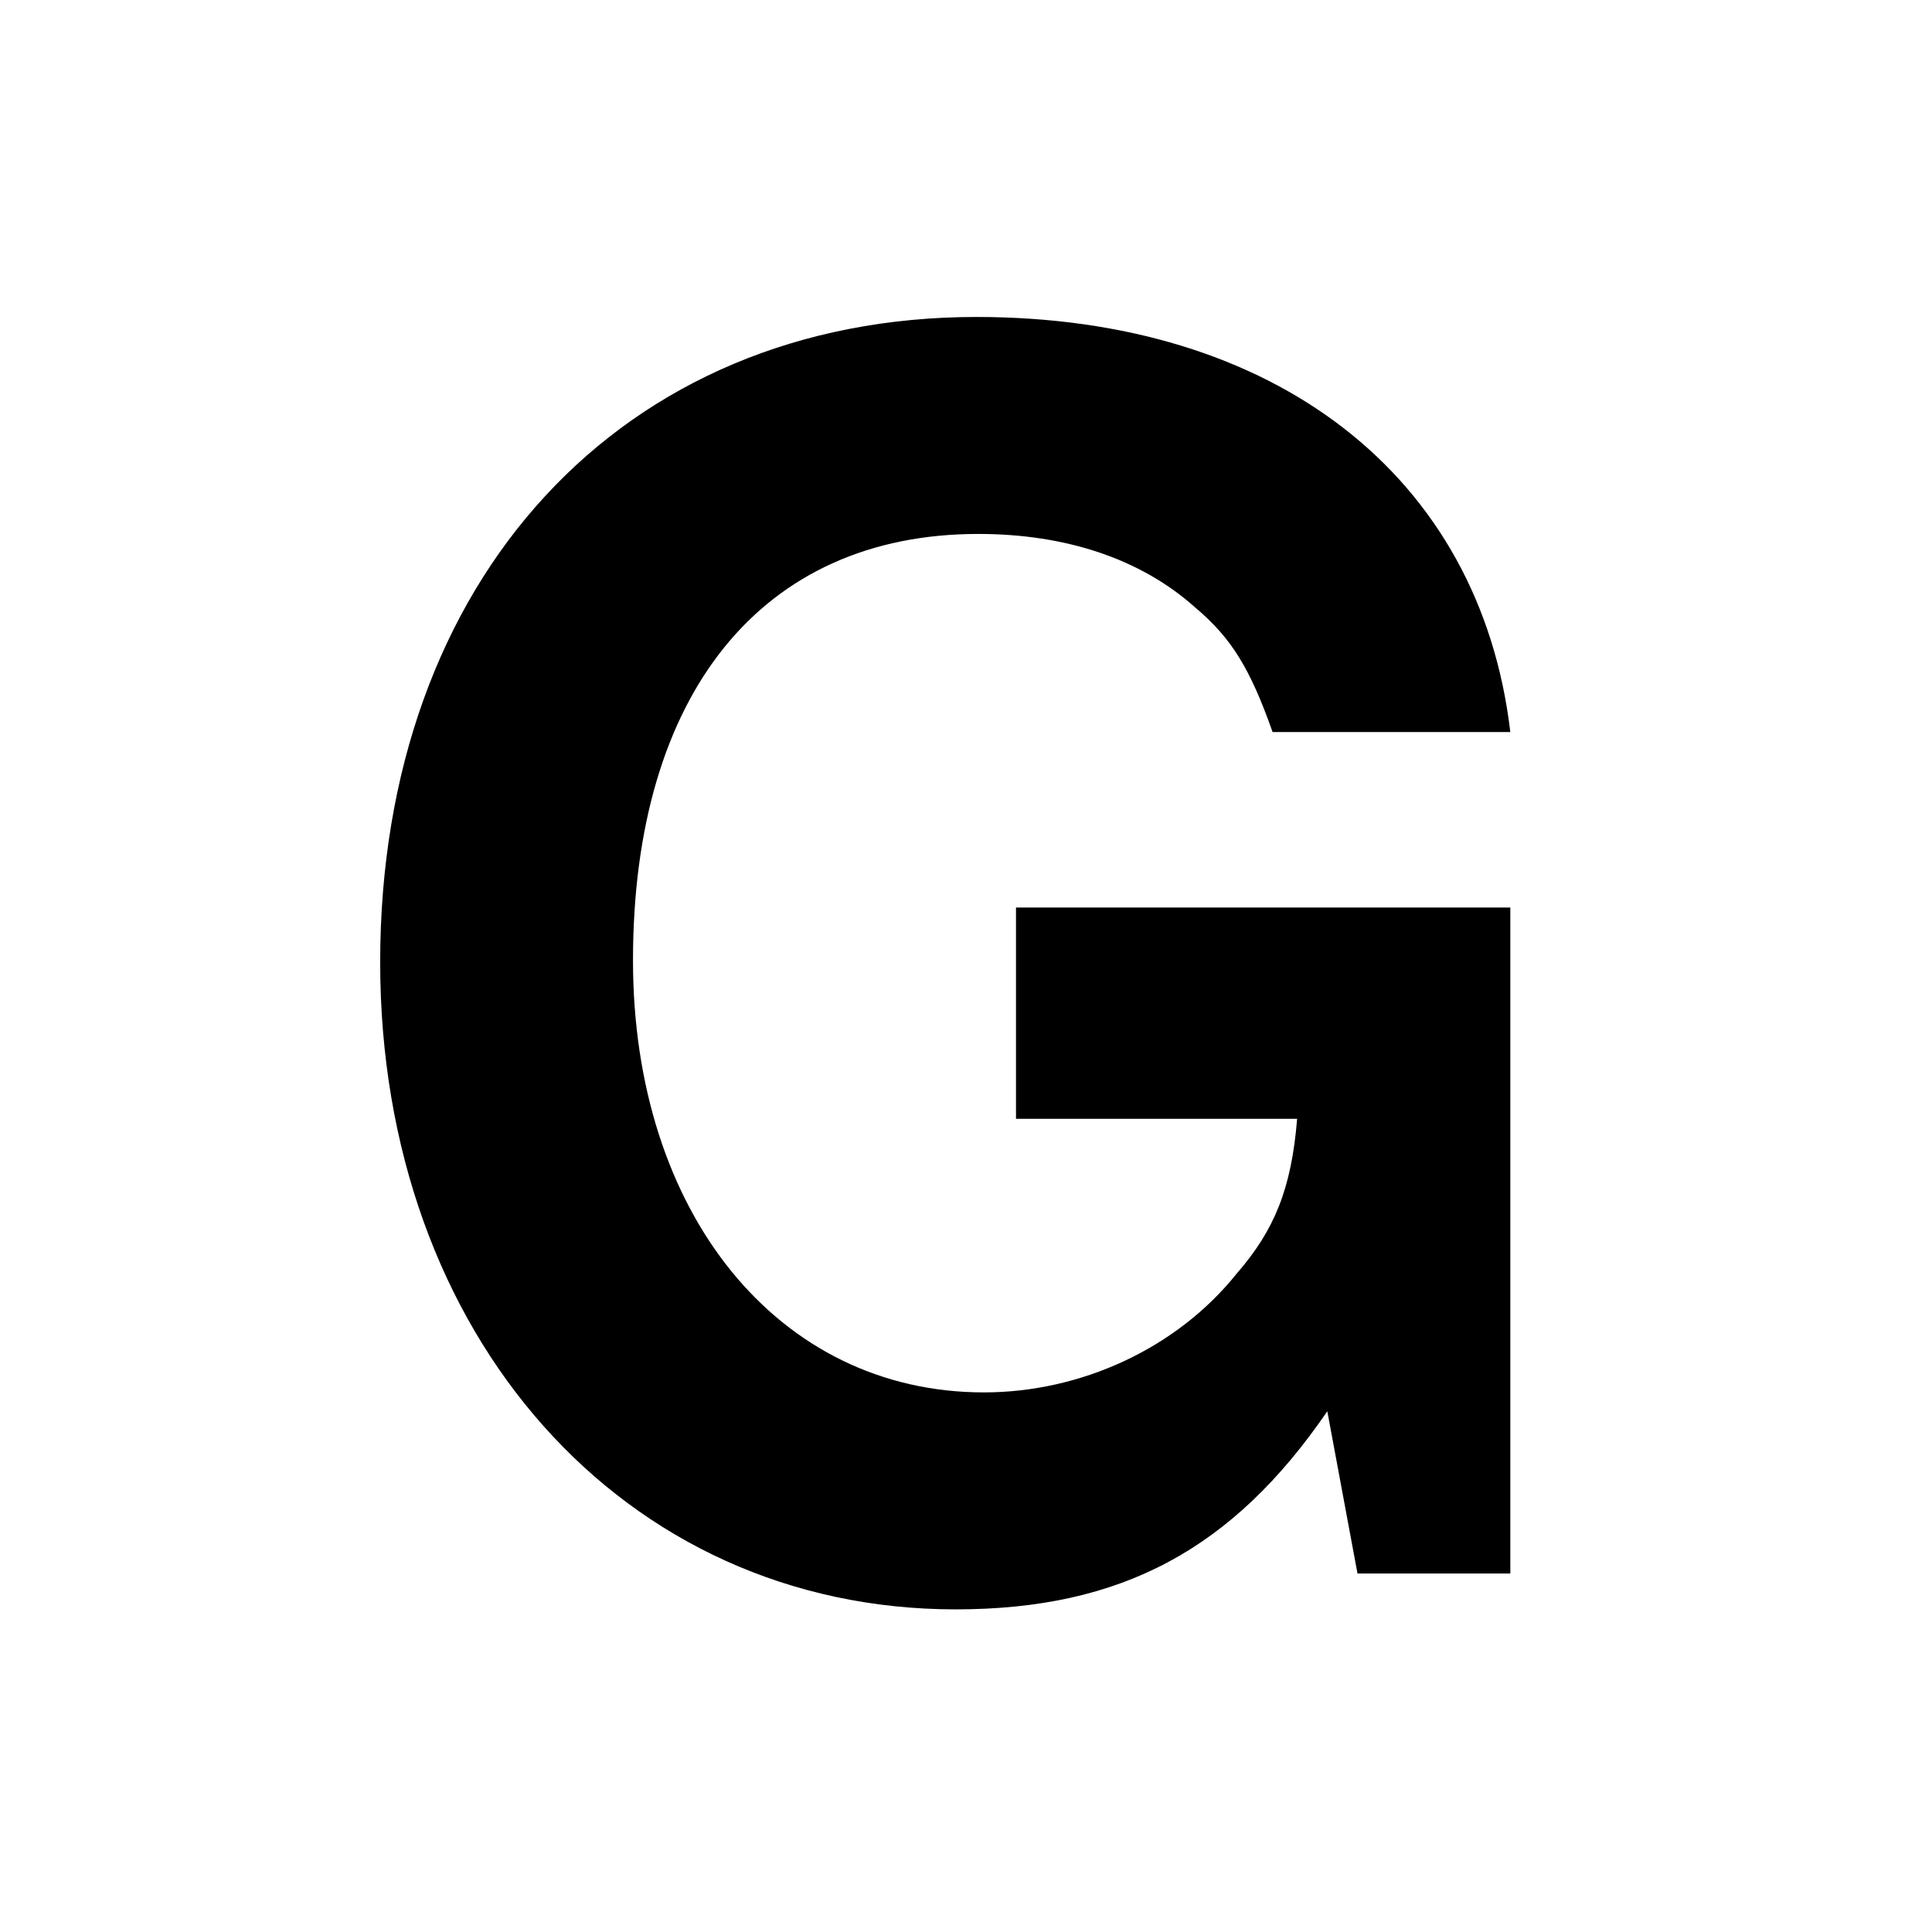
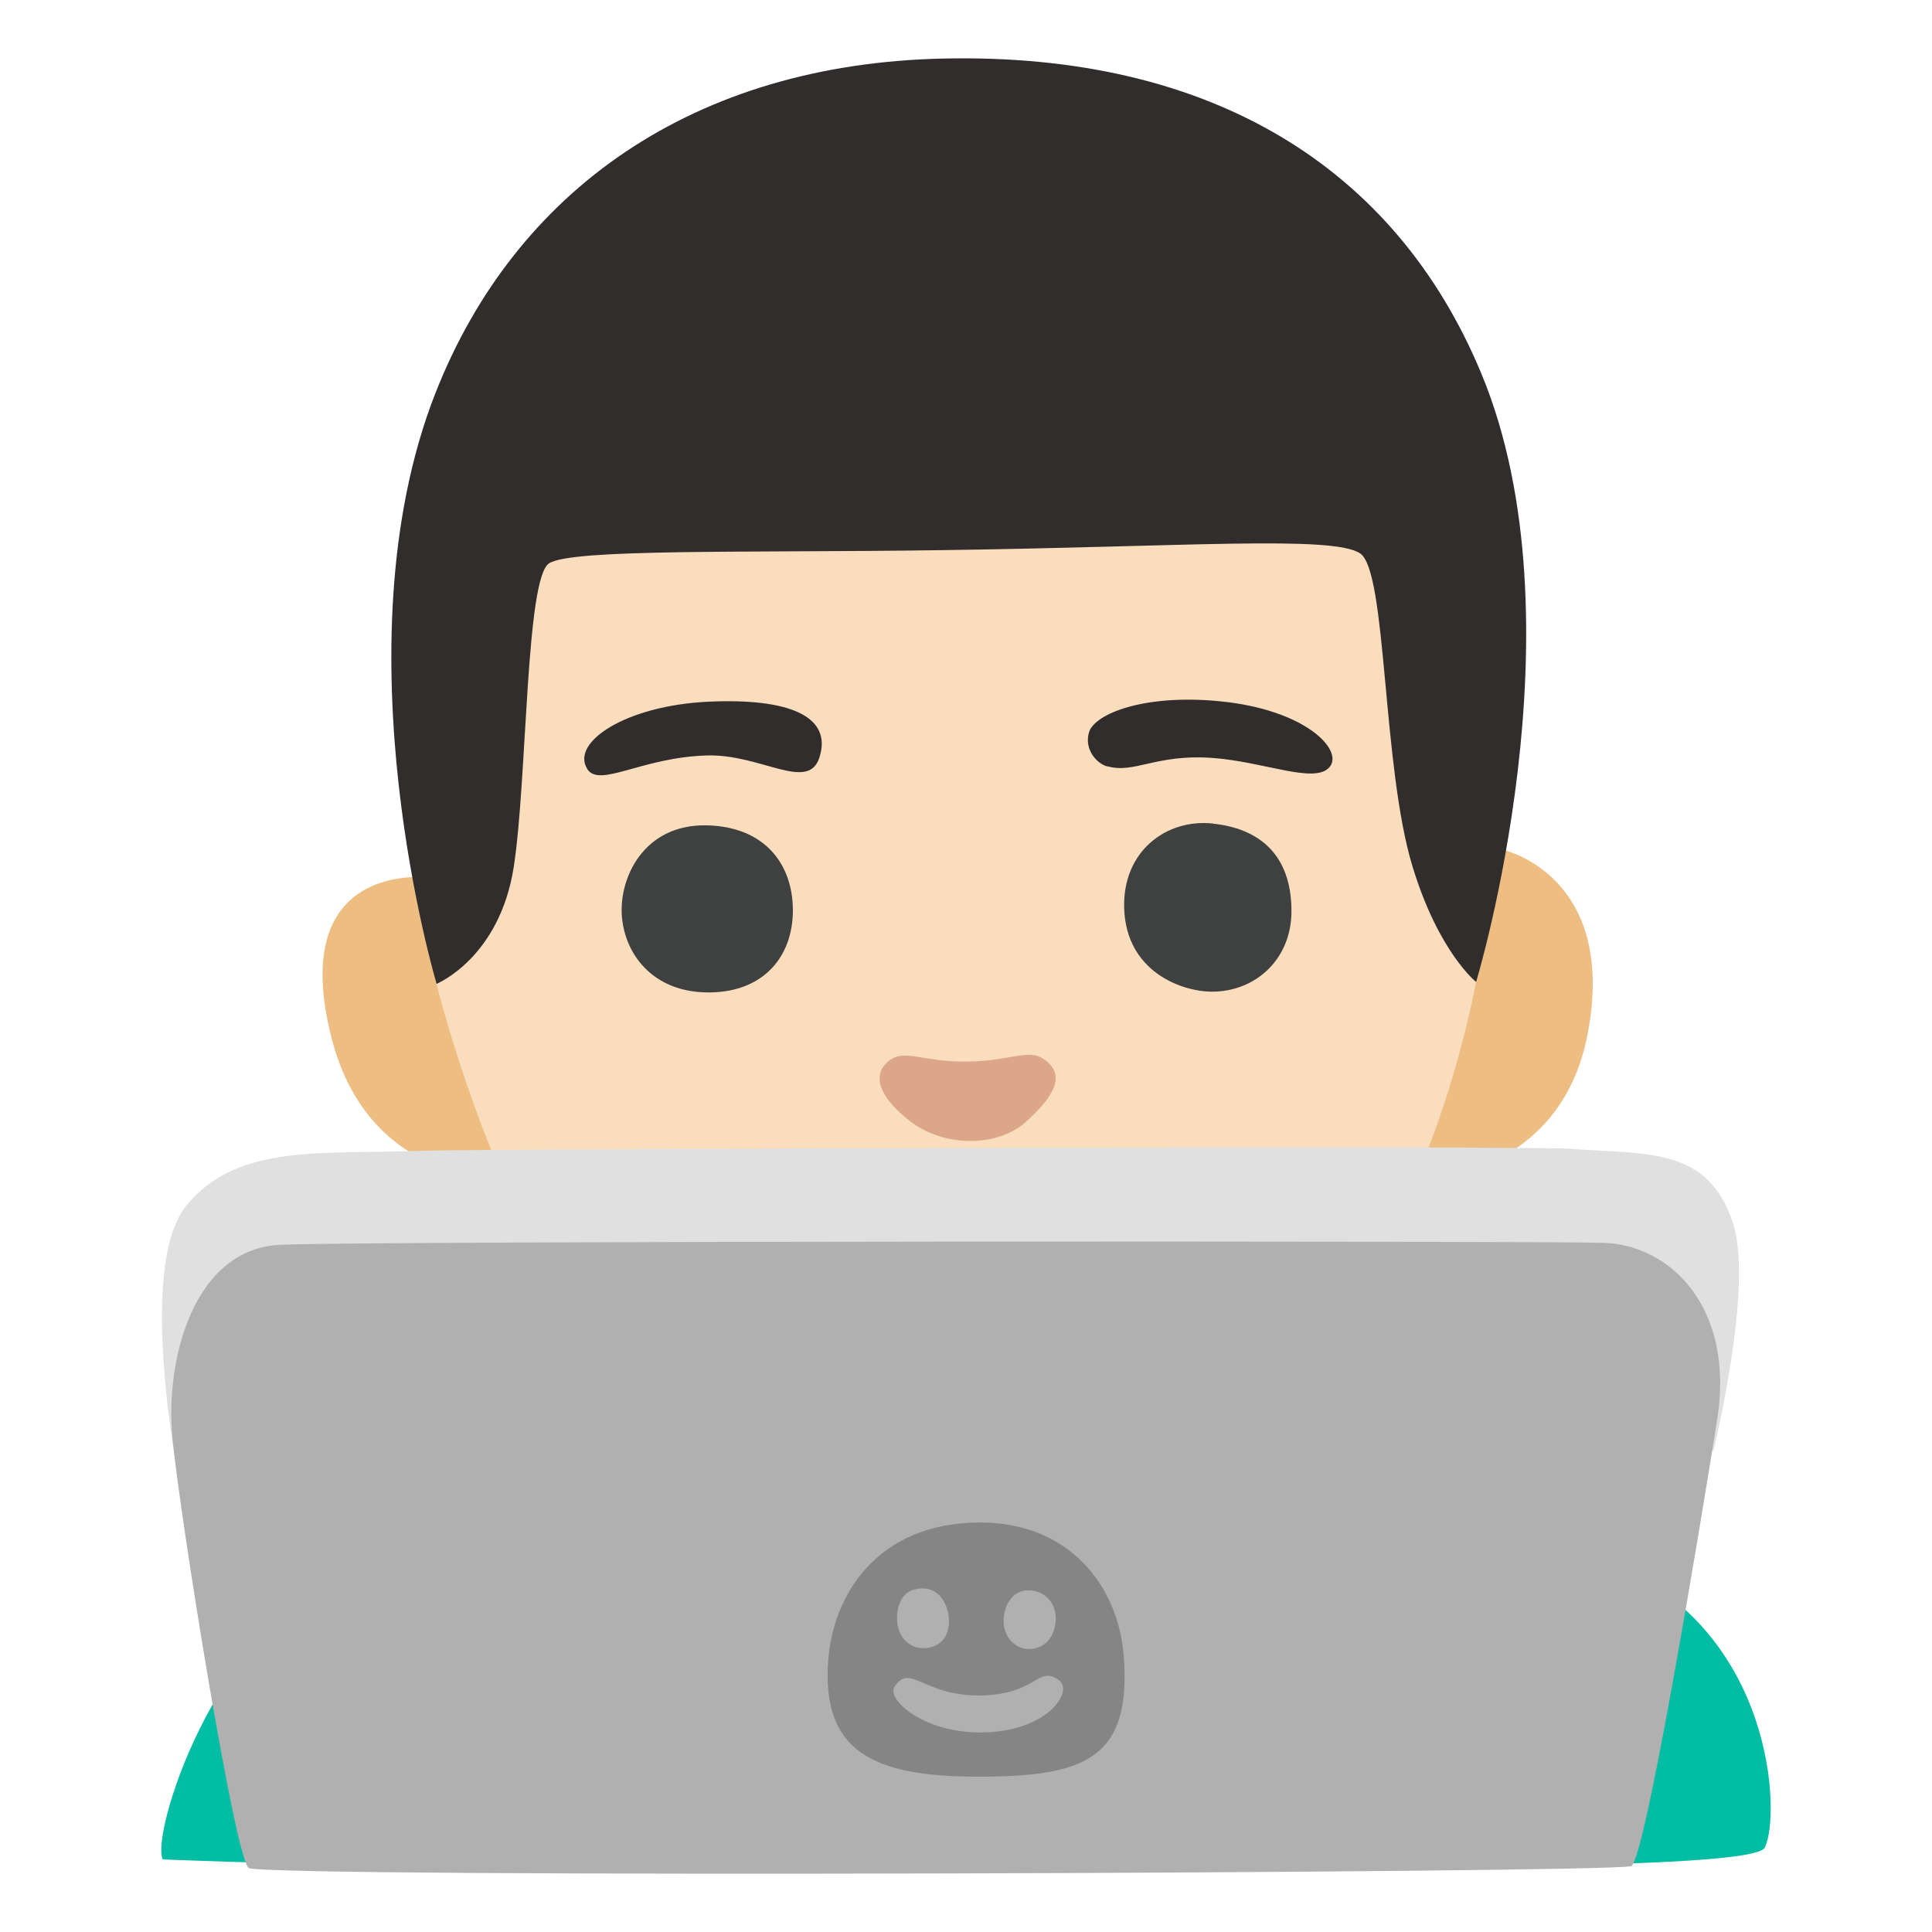
- <svg xmlns="http://www.w3.org/2000/svg" viewBox="0 0 16 16">
-   <text x="8" y="13" font-family="-apple-system, Helvetica, Arial, sans-serif" font-size="14" font-weight="700" text-anchor="middle">G</text>
+ <svg xmlns="http://www.w3.org/2000/svg" version="1.1" id="a" x="0px" y="0px" viewBox="0 0 128 128" style="enable-background:new 0 0 128 128;" xml:space="preserve">
+   <g>
+     <path style="fill:#EDBD82;" d="M93.73,78.2c0,0,9.62,0.1,11.47-9.77c1.95-10.4-5.54-12.1-5.54-12.1L93.73,78.2z" />
+     <path style="fill:#EDBD82;" d="M28.48,58.14c0,0-9.54-1.27-6.52,10.61c2.62,10.32,12.46,9.44,12.46,9.44L28.48,58.14L28.48,58.14   L28.48,58.14z" />
+   </g>
+   <path style="fill:#312D2D;" d="M61.52,76.92L28.96,65.3c0,0-6.75-22.37-0.11-39.26C34.13,12.61,45.94,4.25,62.46,3.88  C80.12,3.48,92.42,11,98.13,24.72c6.9,16.56-0.33,40.32-0.33,40.32S61.52,76.92,61.52,76.92z" />
+   <path style="fill:#F9DDBD;" d="M36.38,37.32c-1.56,0.99-1.45,14.35-2.34,20.1c-0.94,6.07-5.13,7.77-5.13,7.77s2.24,8.88,5.76,15.65  c4.83,9.29,14.51,18.8,29.41,18.81c12.4,0,19.55-6.59,24.28-12.29c7.03-8.47,9.43-22.31,9.43-22.31s-2.47-1.95-4.2-7.62  c-2.03-6.62-1.69-19.54-3.47-20.76s-11.57-0.44-27.82-0.22C49.41,36.63,37.93,36.34,36.38,37.32L36.38,37.32L36.38,37.32z" />
+   <path style="fill:#DBA689;" d="M64.11,70.33c-3.13,0.06-4.3-1-5.41,0.13c-1.01,1.03-0.11,2.5,1.58,3.81  c2.29,1.78,5.84,1.72,7.67,0.07c1.82-1.63,2.61-3,1.43-4S67.3,70.28,64.11,70.33L64.11,70.33L64.11,70.33z" />
+   <path style="fill:#312D2D;" d="M38.89,50.93c0.81,1.31,3.57-0.75,7.95-0.88c3.58-0.1,6.71,2.45,7.45,0.13  c0.88-2.75-2.06-3.94-7.38-3.69c-5.44,0.26-9.1,2.68-8.01,4.44C38.9,50.93,38.89,50.93,38.89,50.93z" />
+   <path style="fill:#312D2D;" d="M73.37,50.77c1.81,0.5,3.19-0.81,6.88-0.56c3.45,0.23,6.82,1.75,7.82,0.63s-1.57-3.83-7.26-4.38  c-5.13-0.5-8.26,0.88-8.64,2s0.44,2.11,1.19,2.32L73.37,50.77L73.37,50.77z" />
+   <path style="fill:#3F4040;" d="M46.78,54.68c-4.19-0.06-5.82,3.57-5.57,6.13s2.19,5.01,5.88,4.94c3.51-0.06,5.44-2.38,5.44-5.44  s-1.88-5.57-5.76-5.63C46.77,54.68,46.78,54.68,46.78,54.68z" />
+   <path style="fill:#3F4040;" d="M80.36,54.56c-3.13-0.33-6.01,1.88-5.88,5.63c0.14,4.19,3.81,5.51,5.82,5.51  c2.88,0,5.2-2.13,5.26-5.19c0.06-3.44-1.69-5.57-5.19-5.94h-0.01V54.56z" />
+   <path style="fill:#00BDA3;" d="M10.78,123.19c-0.79-1.64,3.34-15.04,11.87-18.99s31.06-4.98,31.06-4.98s2.55,8.69,12.89,8.18  c10.34-0.5,11.65-8.66,11.65-8.66s22.58,2.26,28.8,4.95c10.44,4.52,10.94,16.48,9.88,18.71c-0.75,1.59-27.67,1.25-54.22,1.54  S10.78,123.19,10.78,123.19z" />
+   <g>
+     <path style="fill:#E0E0E0;" d="M69.23,93.64l-57.28,4.94c0,0-2.99-14.55,0.39-18.7c3.38-4.16,9.09-3.38,15.59-3.64   c2.93-0.12,73.33-0.34,76.11-0.13c5.07,0.39,9.12-0.17,10.78,4.94c1.37,4.23-1.3,15.07-1.3,15.07l-44.29-2.47l0,0V93.64z" />
+     <path style="fill:#B0B0B0;" d="M16.5,123.77c-0.88-0.27-4.55-23.12-5.07-28.44s1.43-12.6,7.14-12.86s83.25-0.26,87.67-0.13   c4.42,0.13,8.7,4.29,7.53,11.69s-4.82,29.42-5.71,29.61C105.95,124.1,18.58,124.42,16.5,123.77z" />
+   </g>
+   <g>
+     <path style="fill:#858585;" d="M64.97,100.87c-6.93-0.01-9.8,4.9-10.1,9.16c-0.42,5.92,2.82,7.68,9.93,7.68s10.17-1.2,9.65-7.99   C74.09,105.04,70.82,100.88,64.97,100.87z" />
+     <path style="fill:#B0B0B0;" d="M68.22,109.25c1.04-0.03,1.7-0.84,1.73-2.03c-0.01-1.17-0.9-1.88-1.86-1.86s-1.58,0.93-1.6,2.01   S67.28,109.29,68.22,109.25z" />
+     <path style="fill:#B0B0B0;" d="M61.49,109.17c0.92-0.16,1.57-0.89,1.33-2.31c-0.32-1.34-1.21-1.84-2.28-1.54s-1.24,1.7-1.03,2.52   C59.76,108.81,60.58,109.32,61.49,109.17z" />
+     <path style="fill:#B0B0B0;" d="M59.26,111.76c-0.53,0.83,1.93,3.06,5.78,3.02c4.33-0.04,6.13-2.71,5.12-3.46   c-1.4-1.03-1.44,0.96-5.21,1.01S60.28,110.14,59.26,111.76z" />
+   </g>
</svg>
